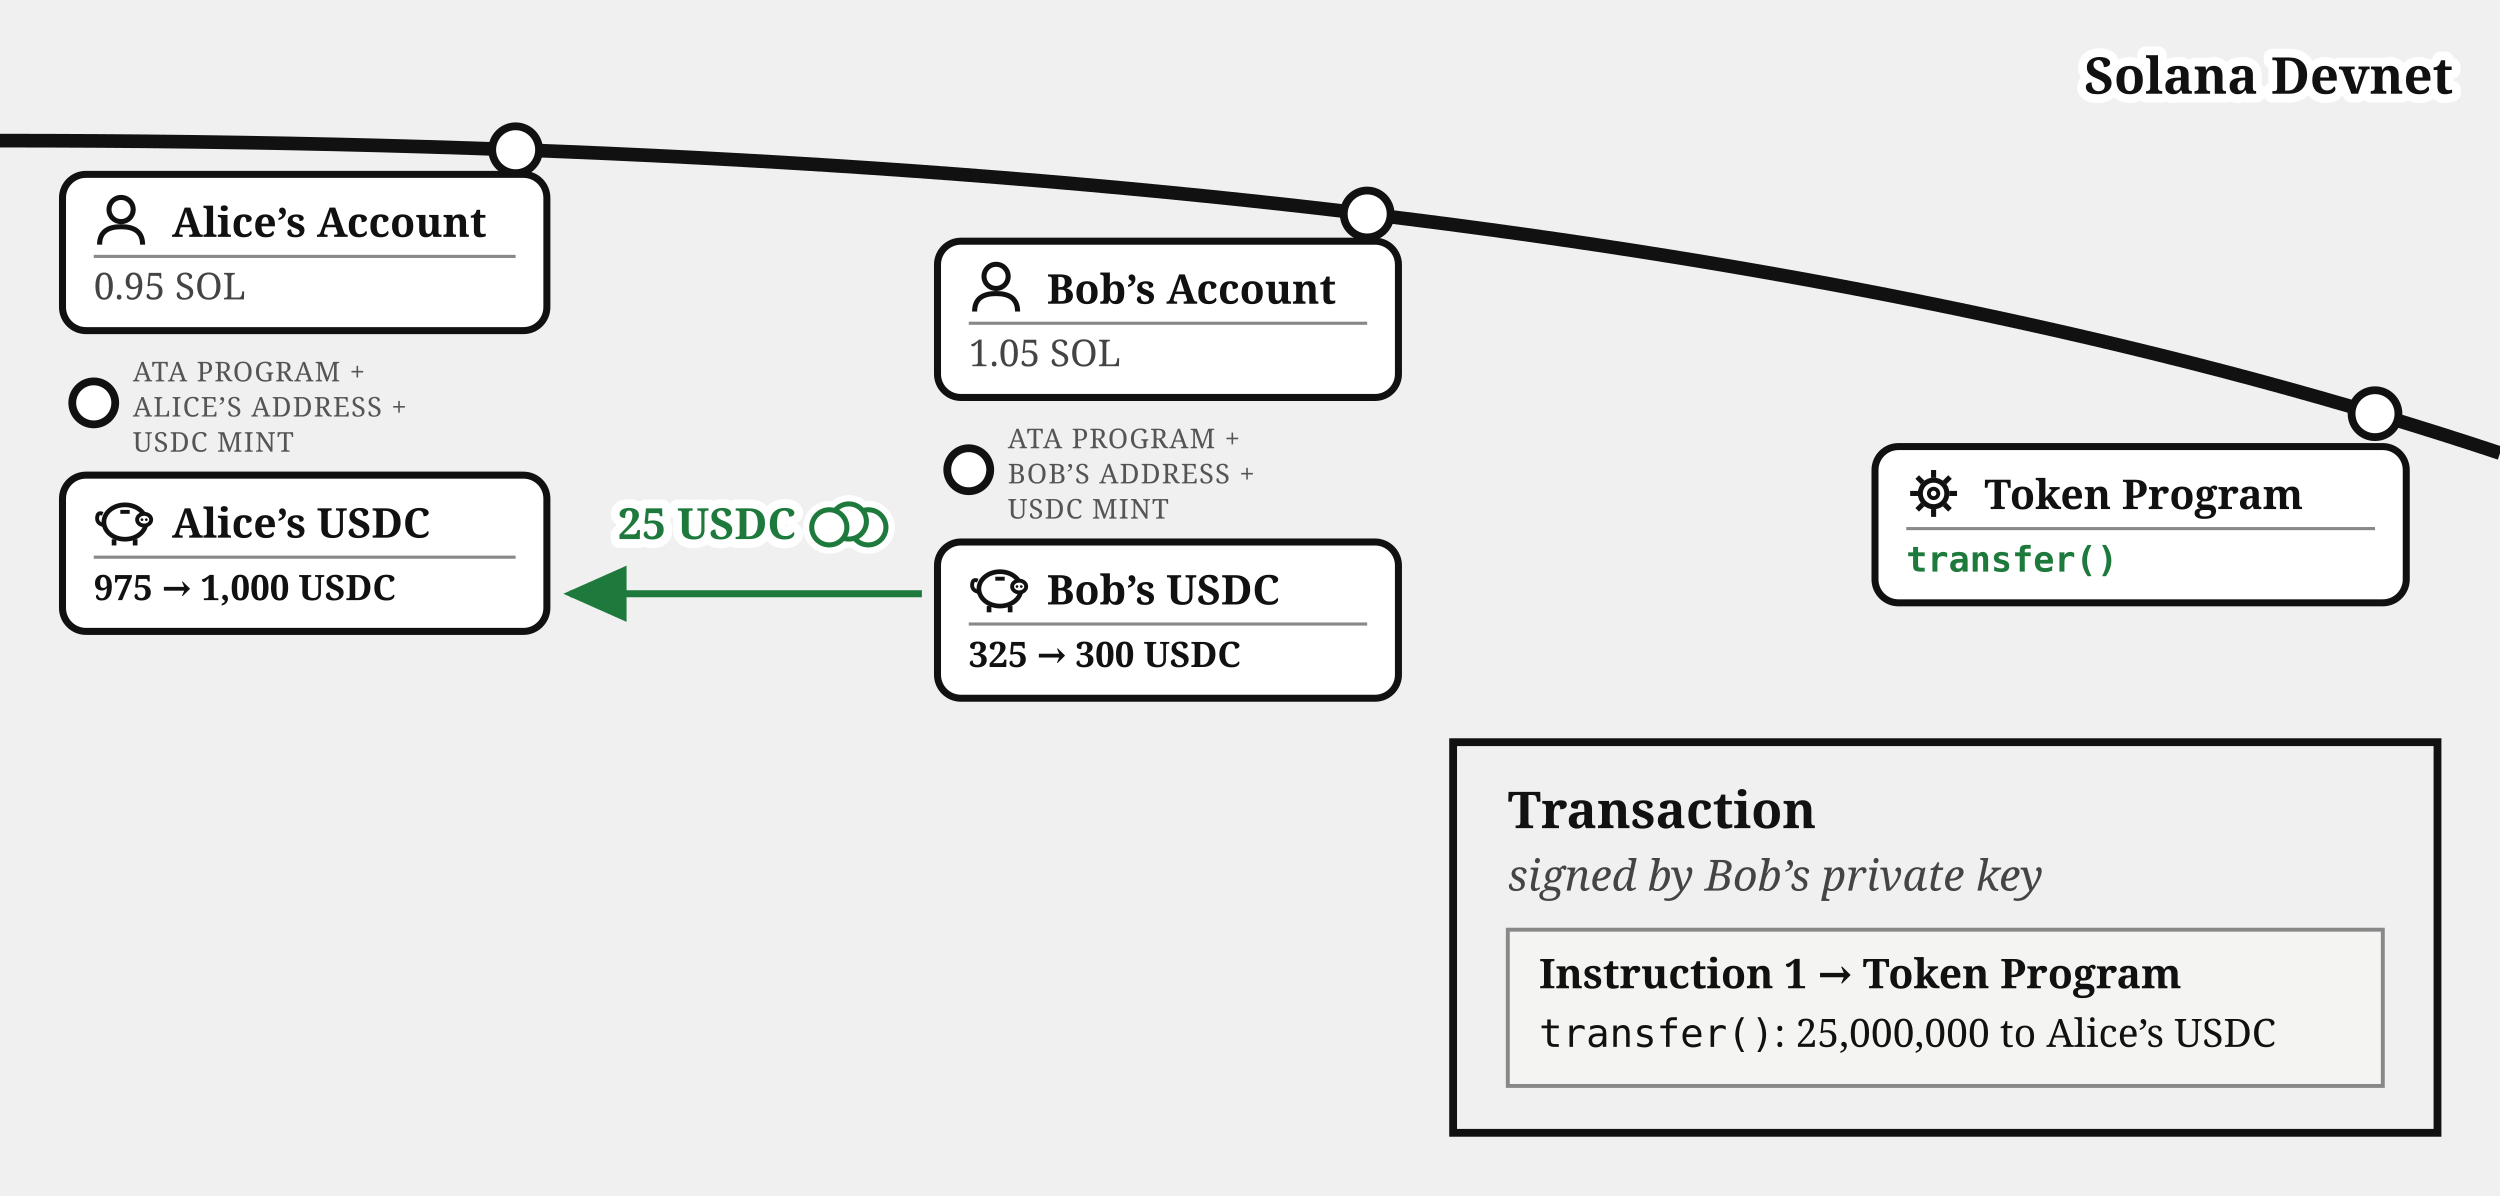
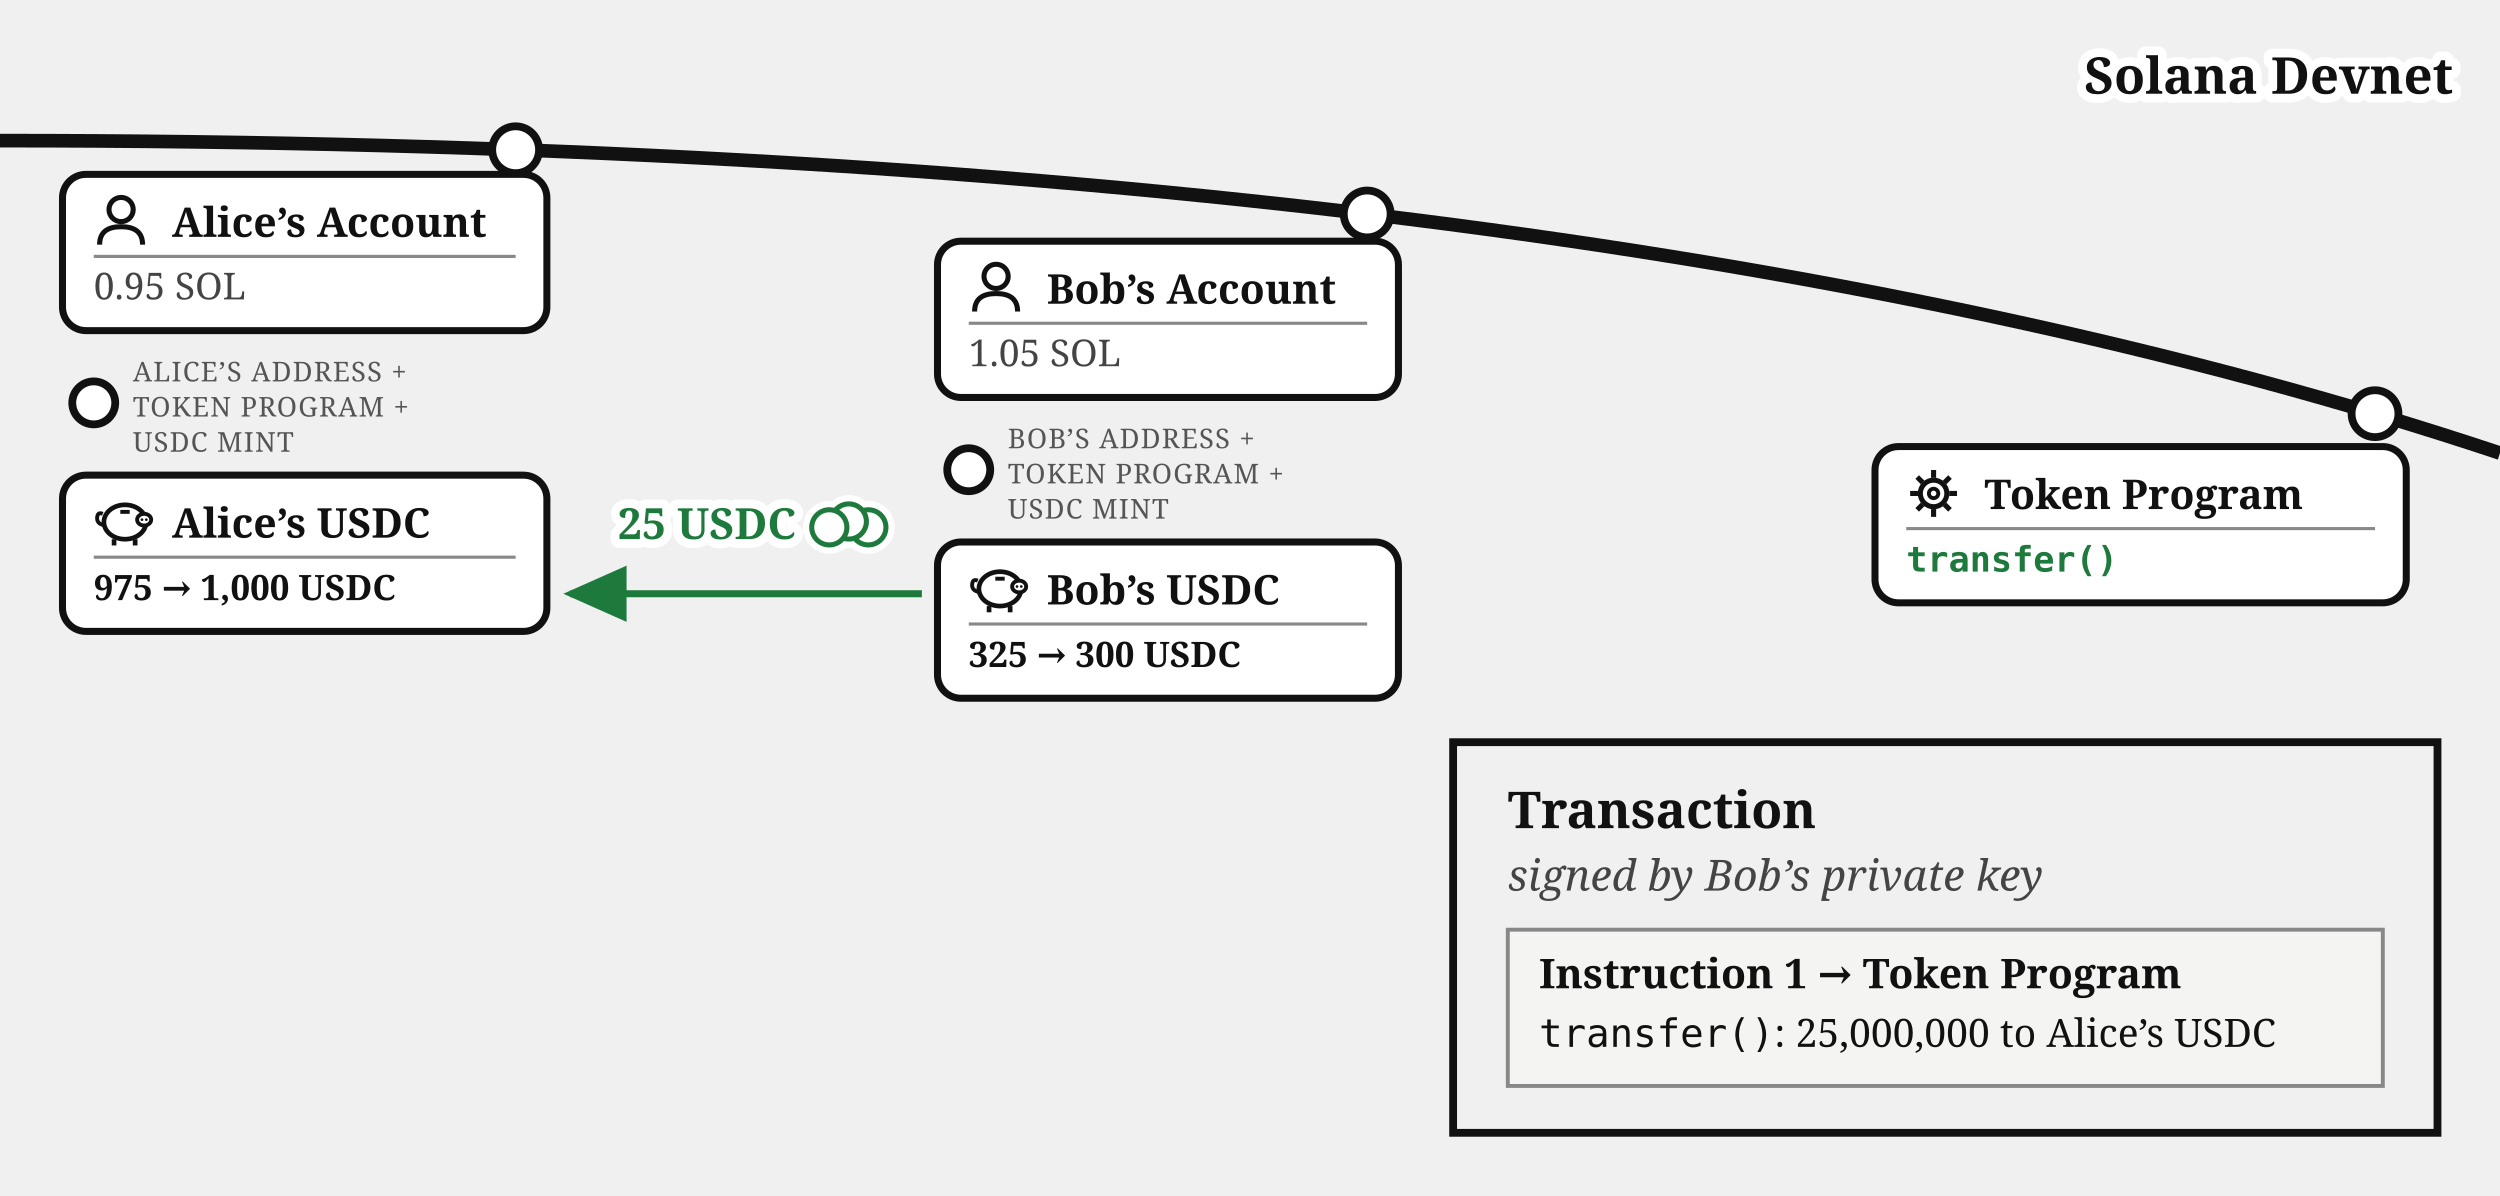
<svg xmlns="http://www.w3.org/2000/svg" viewBox="0 0 640 306" font-family="Georgia, serif" fill="#111">
  <defs>
    <marker id="bobs-usdc-a" markerWidth="9" markerHeight="8" refX="8" refY="4" orient="auto">
      <path d="M0,0 L9,4 L0,8 z" fill="#1e7a3c" />
    </marker>
  </defs>
  <path d="M 0,36 Q 400,36 640,116" fill="none" stroke="#111" stroke-width="3.5" />
  <text stroke="#fff" stroke-width="4.5" paint-order="stroke" stroke-linejoin="round" x="628" y="24" font-size="13" font-weight="bold" text-anchor="end">Solana Devnet</text>
  <circle cx="132" cy="38.335" r="6" fill="#fff" stroke="#111" stroke-width="2" />
  <g>
    <rect x="16" y="44.638" width="124" height="40" rx="6" fill="#fff" stroke="#111" stroke-width="1.8" />
    <g transform="translate(24,49.6382)">
      <circle cx="7" cy="4" r="3.1" fill="none" stroke="#111" stroke-width="1.3" />
      <path d="M 1.5,13 Q 1.5,8.4 7,8.4 Q 12.5,8.4 12.5,13" fill="none" stroke="#111" stroke-width="1.3" />
    </g>
    <text x="44" y="60.638" font-size="10.5" font-weight="bold">Alice’s Account</text>
    <line x1="24" y1="65.638" x2="132" y2="65.638" stroke="#888" stroke-width="0.8" />
    <text x="24" y="76.638" font-size="9.5" fill="#444">0.95 SOL</text>
  </g>
  <circle cx="24" cy="103.138" r="5.5" fill="#fff" stroke="#111" stroke-width="2" />
-   <text x="34" y="97.638" font-size="7" letter-spacing="0.3" fill="#555">ATA PROGRAM +</text>
-   <text x="34" y="106.638" font-size="7" letter-spacing="0.3" fill="#555">ALICE’S ADDRESS +</text>
+   <text x="34" y="97.638" font-size="7" letter-spacing="0.3" fill="#555">ALICE’S ADDRESS +</text>
+   <text x="34" y="106.638" font-size="7" letter-spacing="0.3" fill="#555">TOKEN PROGRAM +</text>
  <text x="34" y="115.638" font-size="7" letter-spacing="0.3" fill="#555">USDC MINT</text>
  <g>
    <rect x="16" y="121.638" width="124" height="40" rx="6" fill="#fff" stroke="#111" stroke-width="1.8" />
    <g transform="translate(24,126.638)">
      <path d="M 2.6,7.8 Q 0.6,7.4 0.9,5.6 Q 1.1,4.4 2.3,4.9" fill="none" stroke="#111" stroke-width="1" />
      <ellipse cx="8" cy="7" rx="5.4" ry="4.4" fill="none" stroke="#111" stroke-width="1.2" />
      <ellipse cx="12.9" cy="6.4" rx="1.8" ry="1.5" fill="#fff" stroke="#111" stroke-width="1" />
      <circle cx="12.35" cy="6.4" r="0.35" fill="#111" />
      <circle cx="13.45" cy="6.4" r="0.35" fill="#111" />
      <line x1="5.2" y1="11.4" x2="5.2" y2="13" stroke="#111" stroke-width="1.2" />
      <line x1="10.6" y1="11.4" x2="10.6" y2="13" stroke="#111" stroke-width="1.2" />
      <line x1="6.8" y1="4.4" x2="9.2" y2="4.4" stroke="#111" stroke-width="1" />
    </g>
    <text x="44" y="137.638" font-size="10.5" font-weight="bold">Alice’s USDC</text>
    <line x1="24" y1="142.638" x2="132" y2="142.638" stroke="#888" stroke-width="0.8" />
    <text x="24" y="153.638" font-size="9" font-weight="bold">975 → 1,000 USDC</text>
  </g>
  <circle cx="350" cy="54.774" r="6" fill="#fff" stroke="#111" stroke-width="2" />
  <g>
    <rect x="240" y="61.751" width="118" height="40" rx="6" fill="#fff" stroke="#111" stroke-width="1.8" />
    <g transform="translate(248,66.751)">
      <circle cx="7" cy="4" r="3.1" fill="none" stroke="#111" stroke-width="1.3" />
      <path d="M 1.5,13 Q 1.5,8.4 7,8.4 Q 12.5,8.4 12.5,13" fill="none" stroke="#111" stroke-width="1.3" />
    </g>
    <text x="268" y="77.751" font-size="10.5" font-weight="bold">Bob’s Account</text>
    <line x1="248" y1="82.751" x2="350" y2="82.751" stroke="#888" stroke-width="0.8" />
    <text x="248" y="93.751" font-size="9.5" fill="#444">1.05 SOL</text>
  </g>
  <circle cx="248" cy="120.251" r="5.5" fill="#fff" stroke="#111" stroke-width="2" />
-   <text x="258" y="114.751" font-size="7" letter-spacing="0.3" fill="#555">ATA PROGRAM +</text>
-   <text x="258" y="123.751" font-size="7" letter-spacing="0.3" fill="#555">BOB’S ADDRESS +</text>
+   <text x="258" y="114.751" font-size="7" letter-spacing="0.3" fill="#555">BOB’S ADDRESS +</text>
+   <text x="258" y="123.751" font-size="7" letter-spacing="0.3" fill="#555">TOKEN PROGRAM +</text>
  <text x="258" y="132.751" font-size="7" letter-spacing="0.3" fill="#555">USDC MINT</text>
  <g>
    <rect x="240" y="138.751" width="118" height="40" rx="6" fill="#fff" stroke="#111" stroke-width="1.8" />
    <g transform="translate(248,143.751)">
      <path d="M 2.6,7.8 Q 0.6,7.4 0.9,5.6 Q 1.1,4.4 2.3,4.9" fill="none" stroke="#111" stroke-width="1" />
      <ellipse cx="8" cy="7" rx="5.4" ry="4.4" fill="none" stroke="#111" stroke-width="1.2" />
      <ellipse cx="12.9" cy="6.4" rx="1.8" ry="1.5" fill="#fff" stroke="#111" stroke-width="1" />
      <circle cx="12.35" cy="6.4" r="0.35" fill="#111" />
      <circle cx="13.45" cy="6.4" r="0.35" fill="#111" />
      <line x1="5.2" y1="11.4" x2="5.2" y2="13" stroke="#111" stroke-width="1.2" />
      <line x1="10.6" y1="11.4" x2="10.6" y2="13" stroke="#111" stroke-width="1.2" />
      <line x1="6.8" y1="4.4" x2="9.2" y2="4.4" stroke="#111" stroke-width="1" />
    </g>
    <text x="268" y="154.751" font-size="10.5" font-weight="bold">Bob’s USDC</text>
    <line x1="248" y1="159.751" x2="350" y2="159.751" stroke="#888" stroke-width="0.8" />
    <text x="248" y="170.751" font-size="9" font-weight="bold">325 → 300 USDC</text>
  </g>
  <path d="M 236,152 L 146,152" fill="none" stroke="#1e7a3c" stroke-width="1.8" marker-end="url(#bobs-usdc-a)" />
  <text stroke="#fff" stroke-width="4.5" paint-order="stroke" stroke-linejoin="round" x="181" y="138" font-size="11" fill="#1e7a3c" text-anchor="middle" font-weight="bold">25 USDC</text>
  <circle cx="608" cy="105.901" r="6" fill="#fff" stroke="#111" stroke-width="2" />
  <rect x="480" y="114.323" width="136" height="40" rx="6" fill="#fff" stroke="#111" stroke-width="1.8" />
  <g transform="translate(488,119.323)">
    <circle cx="7" cy="7" r="3.4" fill="none" stroke="#111" stroke-width="1.3" />
    <circle cx="7" cy="7" r="1.2" fill="none" stroke="#111" stroke-width="1" />
    <g stroke="#111" stroke-width="1.3">
      <line x1="7" y1="1" x2="7" y2="3" />
      <line x1="7" y1="11" x2="7" y2="13" />
      <line x1="1" y1="7" x2="3" y2="7" />
      <line x1="11" y1="7" x2="13" y2="7" />
      <line x1="2.8" y1="2.8" x2="4.2" y2="4.2" />
      <line x1="9.8" y1="9.8" x2="11.2" y2="11.2" />
      <line x1="11.2" y1="2.8" x2="9.8" y2="4.2" />
      <line x1="2.8" y1="11.2" x2="4.2" y2="9.8" />
    </g>
  </g>
  <text x="508" y="130.323" font-size="10.5" font-weight="bold">Token Program</text>
  <line x1="488" y1="135.323" x2="608" y2="135.323" stroke="#888" stroke-width="0.8" />
  <text x="488" y="146.323" font-size="9" font-family="Menlo, monospace" font-weight="bold" fill="#1e7a3c">transfer()</text>
  <rect x="372" y="190" width="252" height="100" fill="none" stroke="#111" stroke-width="2" />
  <text x="386" y="212" font-size="13" font-weight="bold">Transaction</text>
  <text x="386" y="228" font-size="11" fill="#444" font-style="italic">signed by Bob’s private key</text>
  <rect x="386" y="238" width="224" height="40" fill="#f4f4f2" stroke="#888" stroke-width="1" />
  <text x="394" y="253" font-size="10.5" font-weight="bold">Instruction 1 → Token Program</text>
  <text x="394" y="268" font-size="10">
    <tspan font-family="Menlo, monospace">transfer()</tspan>: 25,000,000 to Alice’s USDC</text>
  <g class="coin" transform="translate(217.3,133.5)" fill="#fff">
    <g stroke="#fff" stroke-width="4.5">
      <circle cx="5" cy="1.5" r="4.5" />
      <circle cx="0" cy="0" r="4.5" />
      <circle cx="-5" cy="1.5" r="4.5" />
    </g>
    <g stroke="#1e7a3c" stroke-width="1.3">
      <circle cx="5" cy="1.5" r="4.5" />
      <circle cx="0" cy="0" r="4.5" />
      <circle cx="-5" cy="1.5" r="4.5" />
    </g>
  </g>
</svg>
